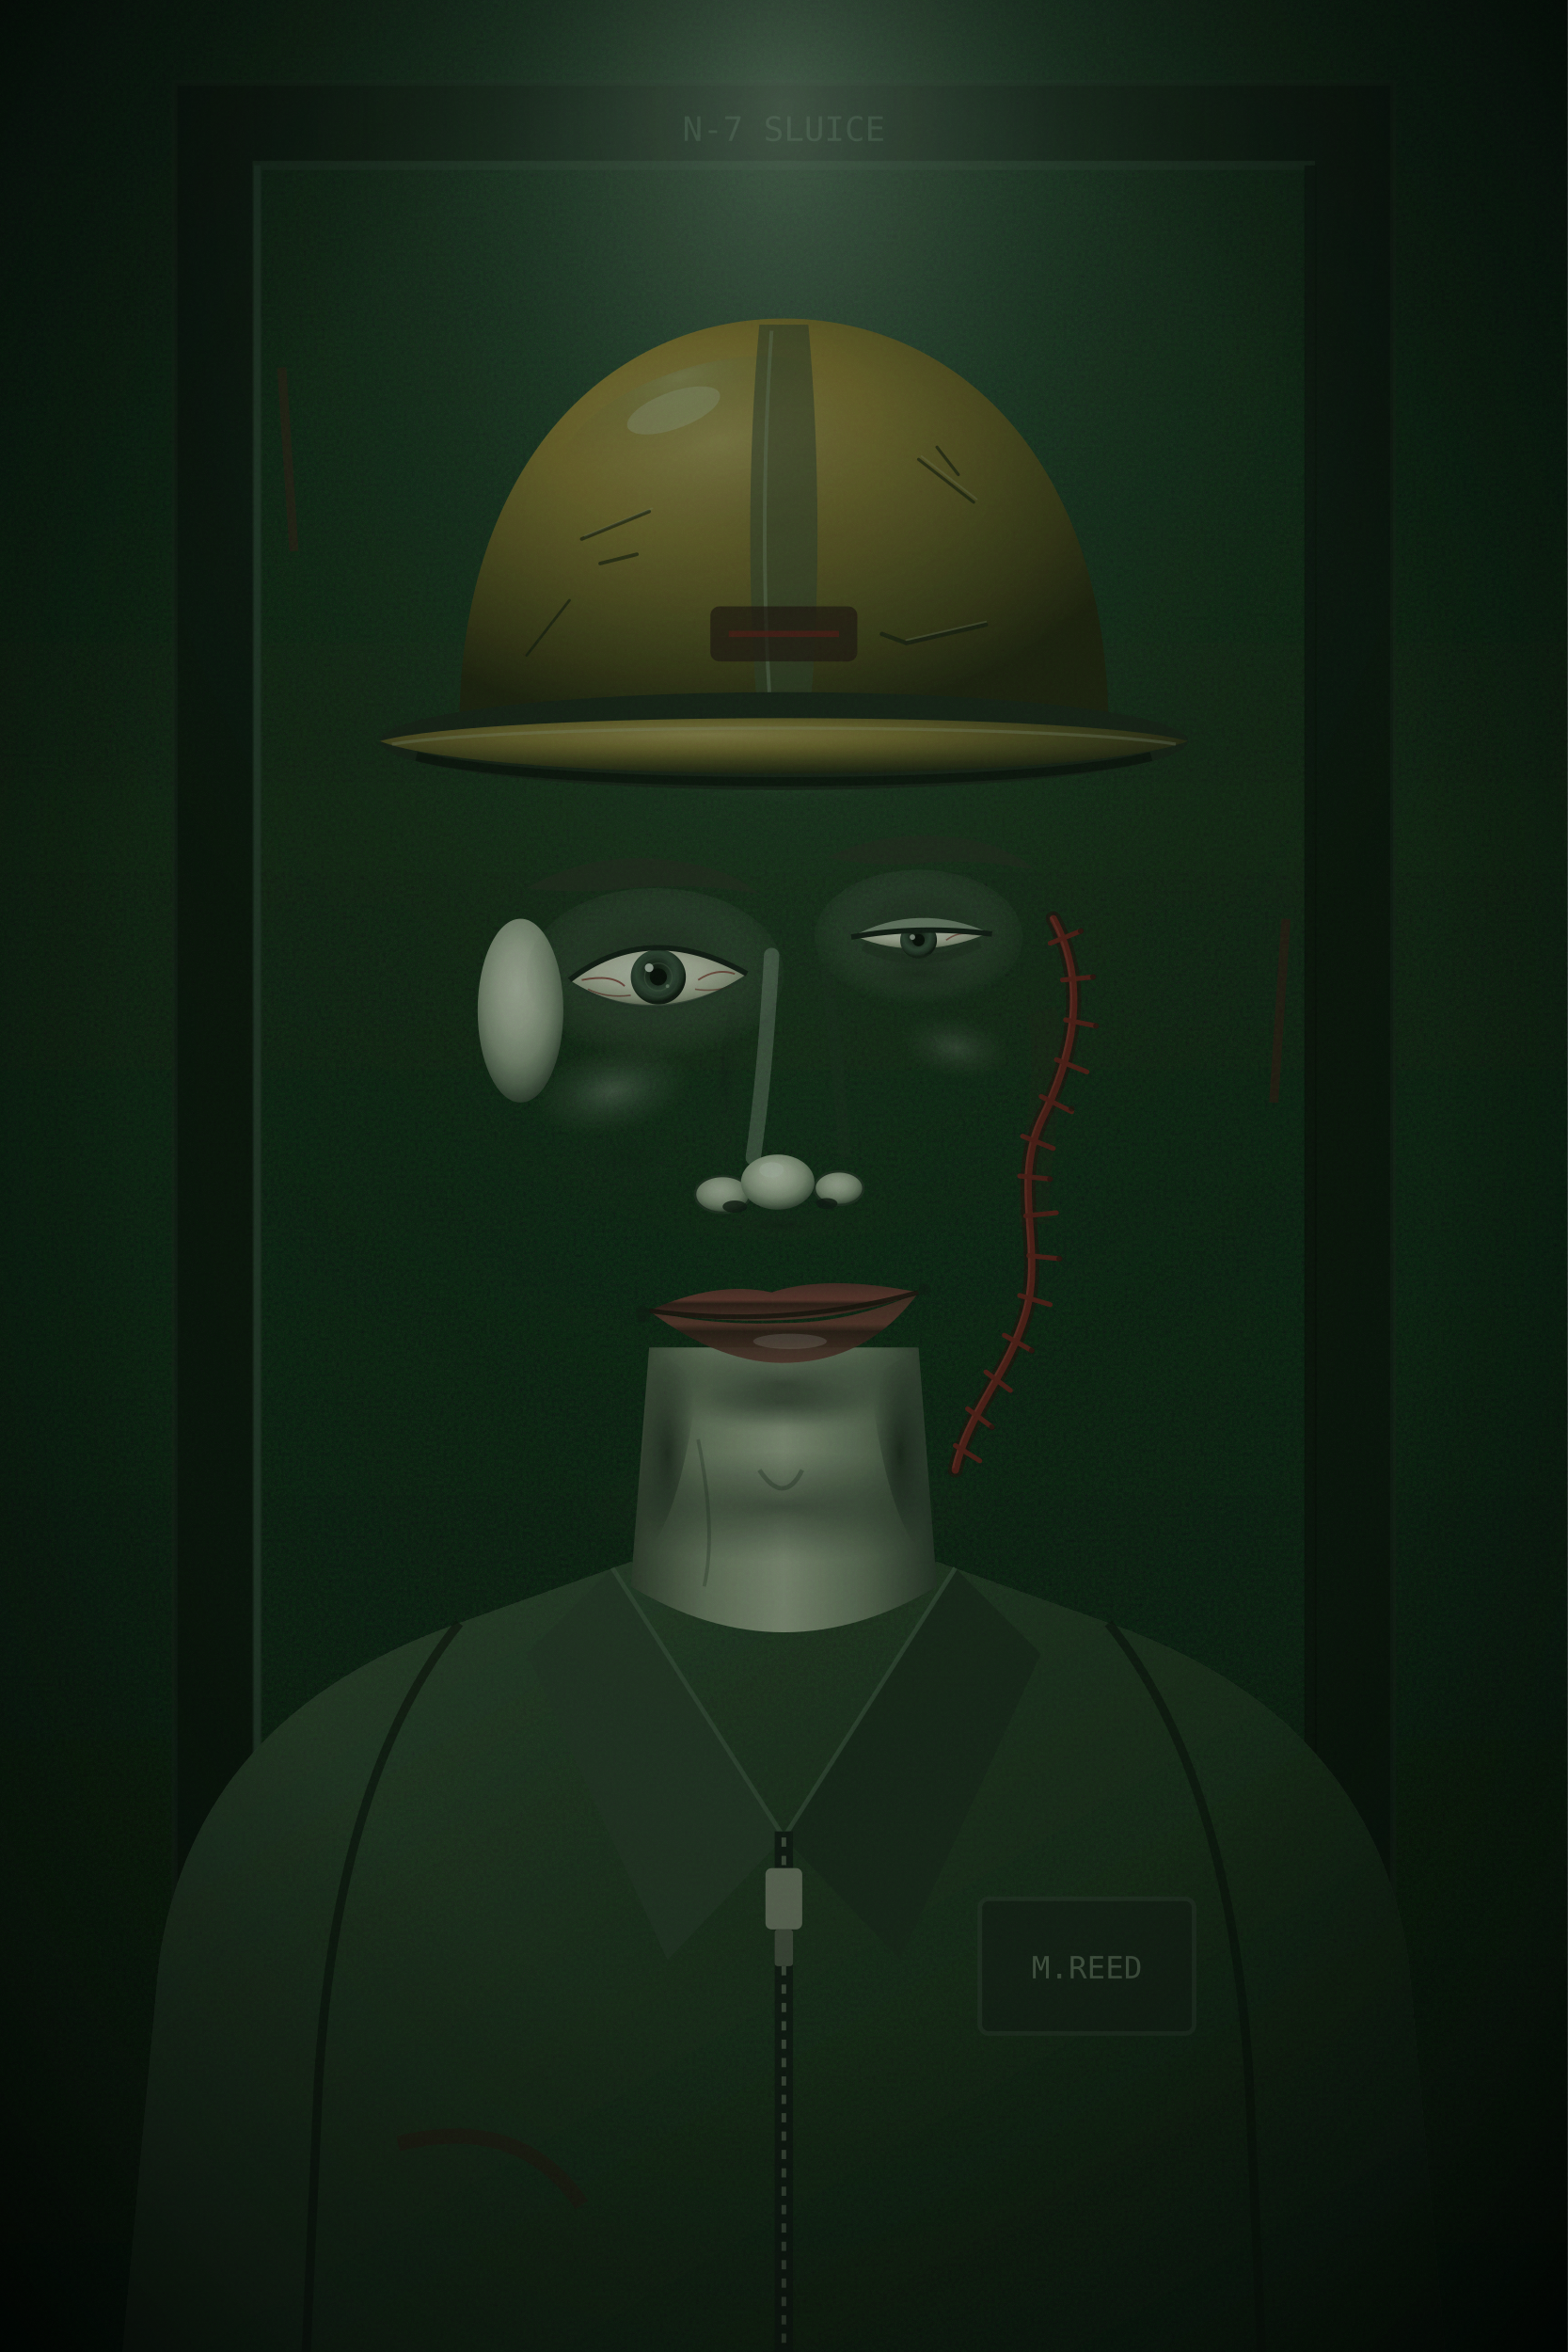
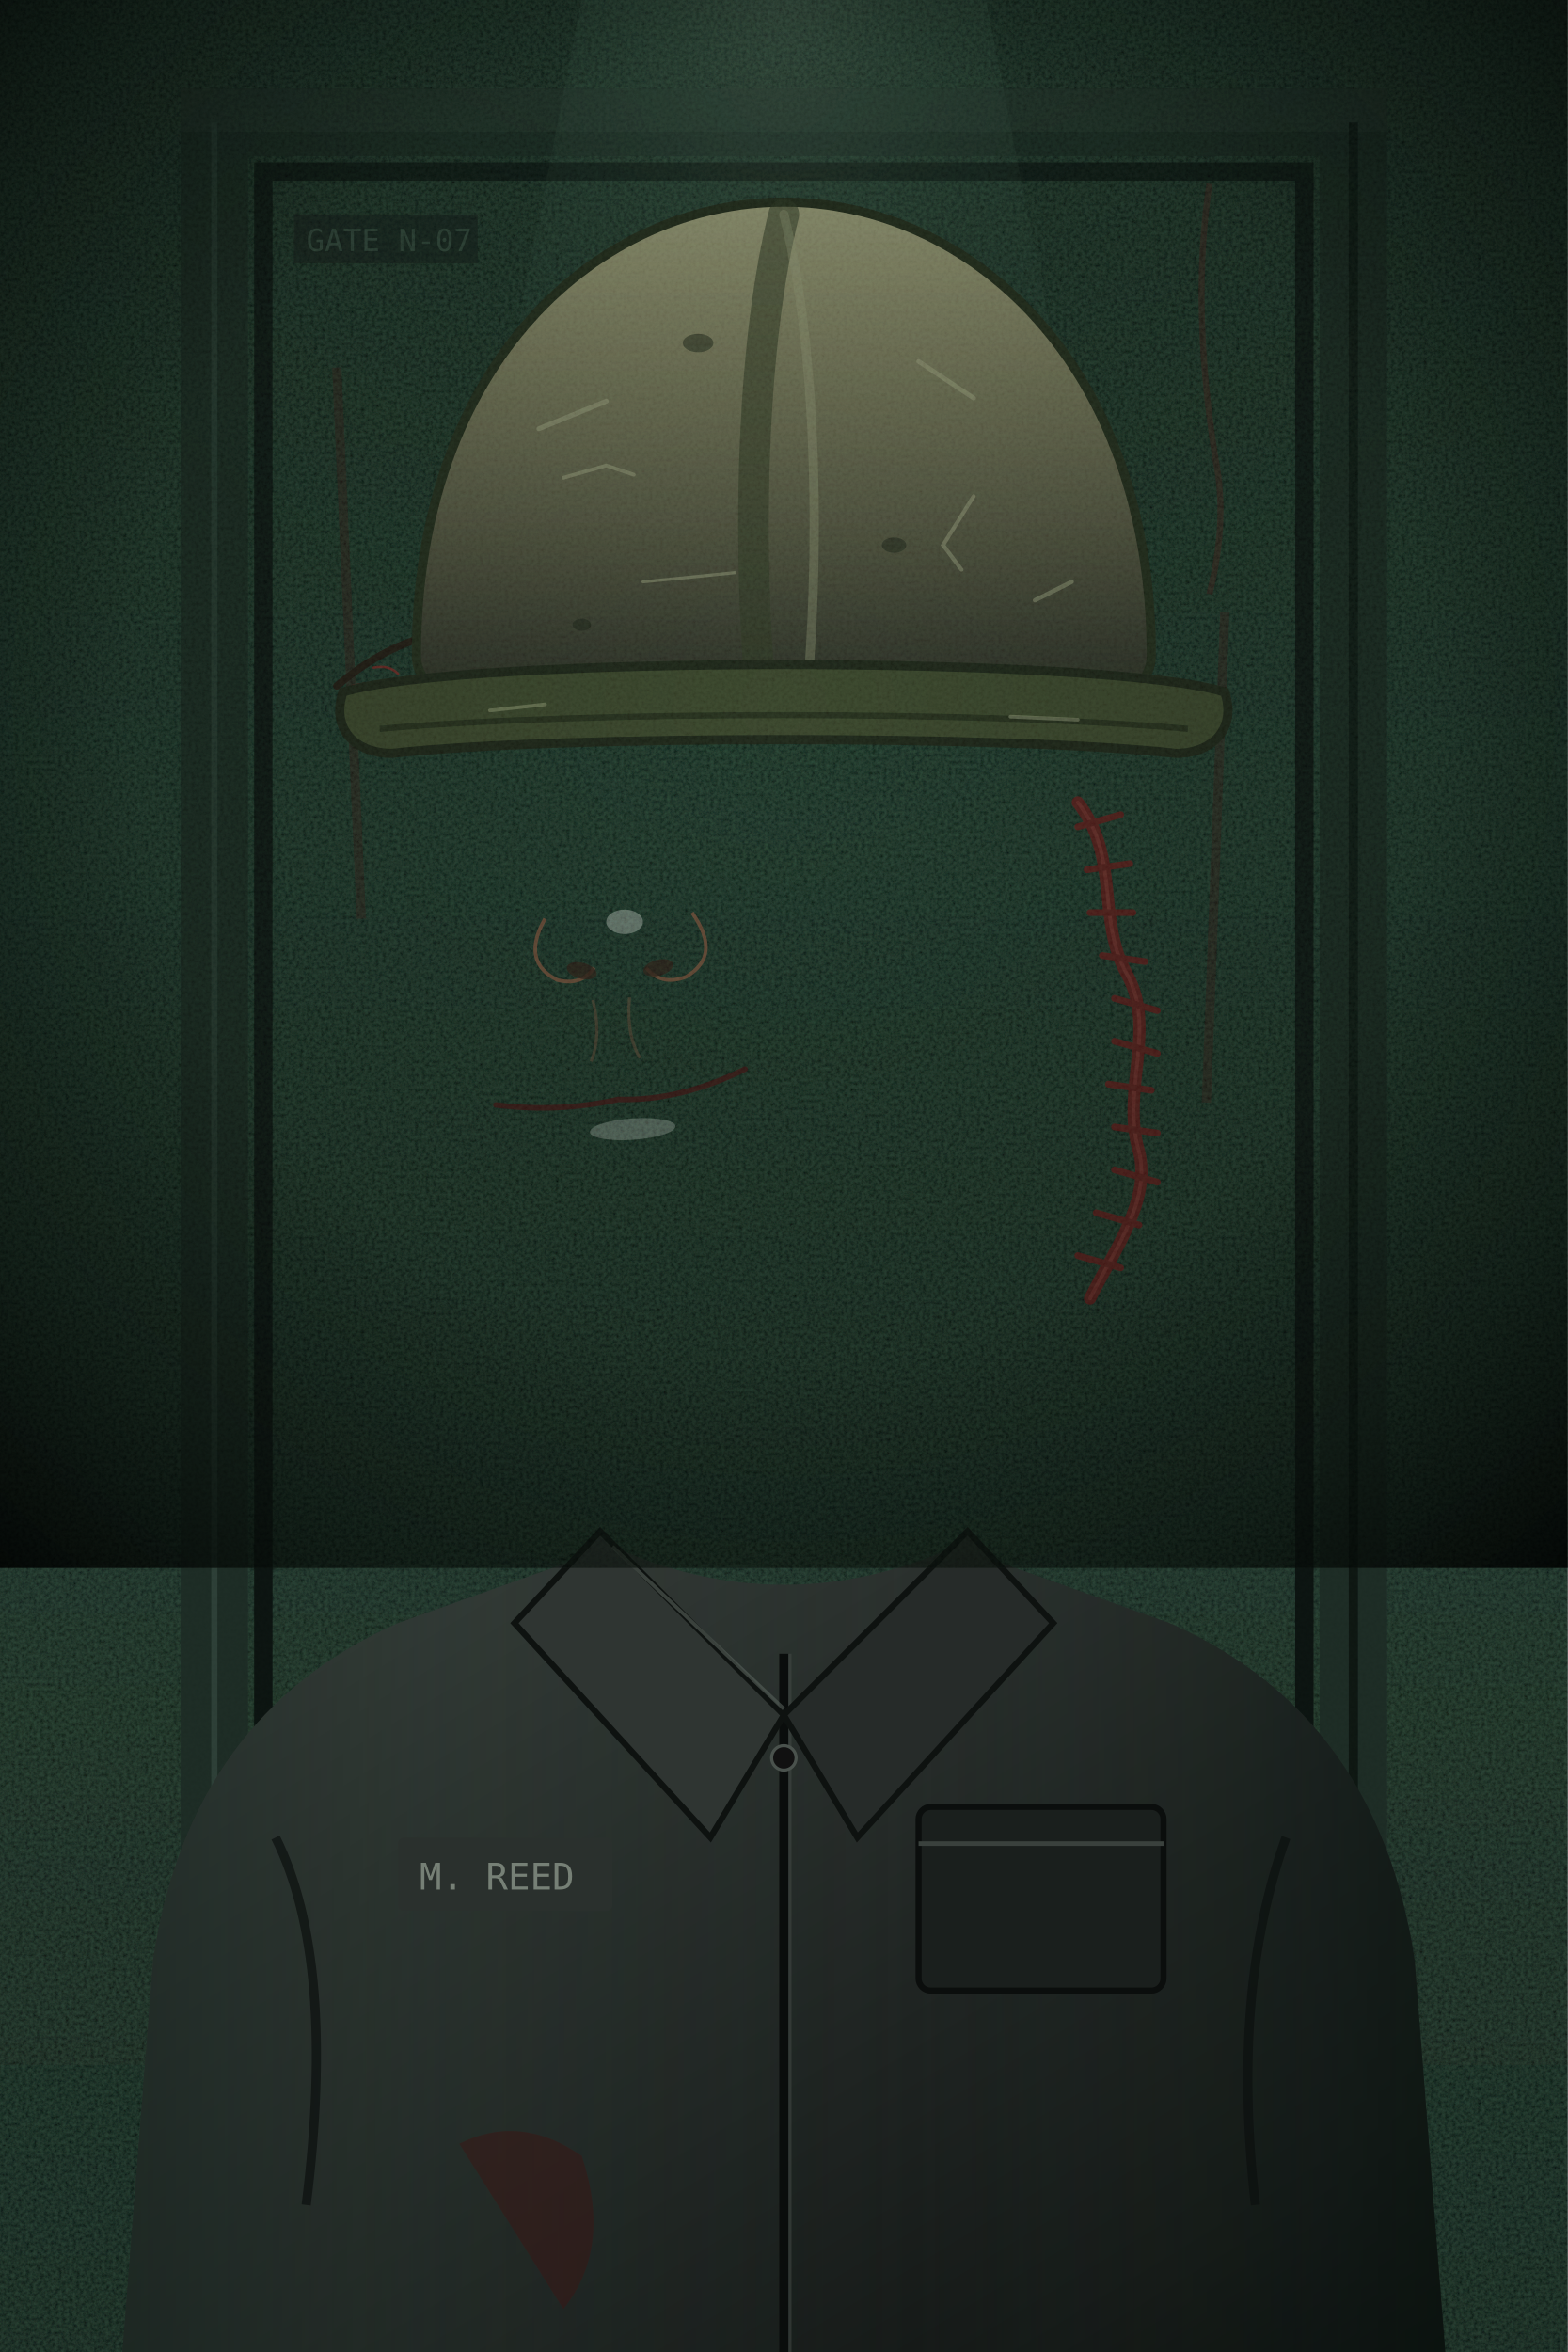
<svg xmlns="http://www.w3.org/2000/svg" viewBox="0 0 512 768" width="512" height="768">
  <defs>
    <linearGradient id="bg" x1="0" y1="0" x2="0" y2="1">
-       <stop offset="0" stop-color="#0c1512" />
-       <stop offset="0.35" stop-color="#132019" />
-       <stop offset="0.7" stop-color="#0e1813" />
-       <stop offset="1" stop-color="#050907" />
-     </linearGradient>
-     <radialGradient id="topLight" cx="0.5" cy="0.05" r="0.6">
-       <stop offset="0" stop-color="#b9d4bf" stop-opacity="0.55" />
-       <stop offset="0.3" stop-color="#6f9a80" stop-opacity="0.28" />
-       <stop offset="0.65" stop-color="#2c4a3a" stop-opacity="0.1" />
-       <stop offset="1" stop-color="#000" stop-opacity="0" />
-     </radialGradient>
-     <radialGradient id="face" cx="0.46" cy="0.38" r="0.62">
-       <stop offset="0" stop-color="#e3e6d6" />
-       <stop offset="0.35" stop-color="#cdd3bf" />
-       <stop offset="0.65" stop-color="#a3ae98" />
-       <stop offset="0.85" stop-color="#6f7d6a" />
-       <stop offset="1" stop-color="#3e4a3e" />
-     </radialGradient>
-     <radialGradient id="forehead" cx="0.5" cy="0.5" r="0.5">
-       <stop offset="0" stop-color="#f4f6ea" stop-opacity="0.75" />
-       <stop offset="0.45" stop-color="#e2e7d6" stop-opacity="0.35" />
-       <stop offset="1" stop-color="#cdd3bf" stop-opacity="0" />
-     </radialGradient>
-     <radialGradient id="socket" cx="0.5" cy="0.45" r="0.55">
-       <stop offset="0" stop-color="#2a3329" stop-opacity="0.85" />
-       <stop offset="0.4" stop-color="#3f4b3e" stop-opacity="0.6" />
-       <stop offset="0.75" stop-color="#6c7866" stop-opacity="0.25" />
-       <stop offset="1" stop-color="#8e9a86" stop-opacity="0" />
+       <stop offset="0" stop-color="#0b1512" />
+       <stop offset="0.35" stop-color="#11211c" />
+       <stop offset="0.7" stop-color="#0a1411" />
+       <stop offset="1" stop-color="#040807" />
+     </linearGradient>
+     <radialGradient id="topLight" cx="0.5" cy="0" r="0.8">
+       <stop offset="0" stop-color="#c8e6d2" stop-opacity="0.55" />
+       <stop offset="0.25" stop-color="#7fae95" stop-opacity="0.3" />
+       <stop offset="0.6" stop-color="#2f5446" stop-opacity="0.1" />
+       <stop offset="1" stop-color="#0b1512" stop-opacity="0" />
+     </radialGradient>
+     <radialGradient id="face" cx="0.48" cy="0.38" r="0.62">
+       <stop offset="0" stop-color="#e4e6d8" />
+       <stop offset="0.3" stop-color="#cfd3c2" />
+       <stop offset="0.6" stop-color="#a9b19f" />
+       <stop offset="0.85" stop-color="#7c8878" />
+       <stop offset="1" stop-color="#4d5a4d" />
+     </radialGradient>
+     <radialGradient id="forehead" cx="0.5" cy="0.3" r="0.6">
+       <stop offset="0" stop-color="#f1f2e6" stop-opacity="0.75" />
+       <stop offset="0.45" stop-color="#d6dacb" stop-opacity="0.35" />
+       <stop offset="1" stop-color="#b8c0ae" stop-opacity="0" />
+     </radialGradient>
+     <radialGradient id="socket" cx="0.5" cy="0.5" r="0.55">
+       <stop offset="0" stop-color="#3b4038" stop-opacity="0.85" />
+       <stop offset="0.4" stop-color="#5a5f52" stop-opacity="0.6" />
+       <stop offset="0.75" stop-color="#6e6a5e" stop-opacity="0.3" />
+       <stop offset="1" stop-color="#8a9180" stop-opacity="0" />
    </radialGradient>
    <radialGradient id="cheek" cx="0.5" cy="0.5" r="0.5">
-       <stop offset="0" stop-color="#eef1e2" stop-opacity="0.6" />
-       <stop offset="0.5" stop-color="#d6dccb" stop-opacity="0.25" />
-       <stop offset="1" stop-color="#c3cab4" stop-opacity="0" />
-     </radialGradient>
-     <radialGradient id="shade" cx="0.5" cy="0.5" r="0.5">
-       <stop offset="0" stop-color="#101712" stop-opacity="0.75" />
-       <stop offset="0.5" stop-color="#1c261f" stop-opacity="0.4" />
-       <stop offset="1" stop-color="#2a352c" stop-opacity="0" />
-     </radialGradient>
-     <radialGradient id="eyeW" cx="0.45" cy="0.4" r="0.6">
-       <stop offset="0" stop-color="#f3f2e6" />
-       <stop offset="0.5" stop-color="#dcdcc9" />
-       <stop offset="0.8" stop-color="#b4b7a1" />
-       <stop offset="1" stop-color="#7c826e" />
-     </radialGradient>
-     <radialGradient id="iris" cx="0.45" cy="0.4" r="0.55">
-       <stop offset="0" stop-color="#0a0d0b" />
-       <stop offset="0.3" stop-color="#1f2a22" />
-       <stop offset="0.65" stop-color="#3d5244" />
-       <stop offset="0.9" stop-color="#26332a" />
-       <stop offset="1" stop-color="#101612" />
-     </radialGradient>
-     <linearGradient id="neck" x1="0" y1="0" x2="1" y2="0">
-       <stop offset="0" stop-color="#3c4739" />
-       <stop offset="0.25" stop-color="#8b977f" />
-       <stop offset="0.5" stop-color="#b3bca4" />
-       <stop offset="0.75" stop-color="#7d8a73" />
-       <stop offset="1" stop-color="#2f3a30" />
+       <stop offset="0" stop-color="#9c8c84" stop-opacity="0.35" />
+       <stop offset="0.5" stop-color="#8f8a7e" stop-opacity="0.18" />
+       <stop offset="1" stop-color="#8a9180" stop-opacity="0" />
+     </radialGradient>
+     <linearGradient id="shade" x1="0" y1="0" x2="1" y2="0">
+       <stop offset="0" stop-color="#1a2620" stop-opacity="0.7" />
+       <stop offset="0.25" stop-color="#2b3a32" stop-opacity="0.3" />
+       <stop offset="0.6" stop-color="#2b3a32" stop-opacity="0" />
+       <stop offset="0.85" stop-color="#15201b" stop-opacity="0.35" />
+       <stop offset="1" stop-color="#0c1511" stop-opacity="0.75" />
+     </linearGradient>
+     <radialGradient id="eyeW" cx="0.45" cy="0.4" r="0.65">
+       <stop offset="0" stop-color="#eef0e4" />
+       <stop offset="0.5" stop-color="#d3d6c6" />
+       <stop offset="0.8" stop-color="#a8ad9a" />
+       <stop offset="1" stop-color="#6f7466" />
+     </radialGradient>
+     <radialGradient id="iris" cx="0.5" cy="0.5" r="0.5">
+       <stop offset="0" stop-color="#0a0c0a" />
+       <stop offset="0.3" stop-color="#1c241f" />
+       <stop offset="0.65" stop-color="#4a5c50" />
+       <stop offset="0.9" stop-color="#2d3830" />
+       <stop offset="1" stop-color="#141a16" />
+     </radialGradient>
+     <linearGradient id="neck" x1="0" y1="0" x2="0" y2="1">
+       <stop offset="0" stop-color="#5c6758" />
+       <stop offset="0.3" stop-color="#8e9886" />
+       <stop offset="0.7" stop-color="#a4ad9a" />
+       <stop offset="1" stop-color="#6b7666" />
    </linearGradient>
    <linearGradient id="suit" x1="0" y1="0" x2="1" y2="1">
-       <stop offset="0" stop-color="#3b4d3c" />
-       <stop offset="0.3" stop-color="#2a3a2c" />
-       <stop offset="0.6" stop-color="#1c281e" />
-       <stop offset="0.85" stop-color="#121a14" />
-       <stop offset="1" stop-color="#0a0f0b" />
-     </linearGradient>
-     <radialGradient id="helmet" cx="0.4" cy="0.3" r="0.7">
-       <stop offset="0" stop-color="#d9c070" />
-       <stop offset="0.35" stop-color="#a88f3e" />
-       <stop offset="0.7" stop-color="#5e5424" />
-       <stop offset="1" stop-color="#262410" />
-     </radialGradient>
+       <stop offset="0" stop-color="#3a403d" />
+       <stop offset="0.3" stop-color="#2b312e" />
+       <stop offset="0.6" stop-color="#1e2321" />
+       <stop offset="0.85" stop-color="#141816" />
+       <stop offset="1" stop-color="#0b0e0d" />
+     </linearGradient>
+     <linearGradient id="helmet" x1="0" y1="0" x2="0" y2="1">
+       <stop offset="0" stop-color="#c9c19a" />
+       <stop offset="0.3" stop-color="#9c9474" />
+       <stop offset="0.65" stop-color="#6b6550" />
+       <stop offset="1" stop-color="#34322a" />
+     </linearGradient>
    <linearGradient id="lip" x1="0" y1="0" x2="0" y2="1">
-       <stop offset="0" stop-color="#5a2f2e" />
-       <stop offset="0.45" stop-color="#7a3e3a" />
-       <stop offset="0.55" stop-color="#3a1c1c" />
-       <stop offset="1" stop-color="#6b3a36" />
+       <stop offset="0" stop-color="#6e4a48" />
+       <stop offset="0.5" stop-color="#5a3432" />
+       <stop offset="1" stop-color="#3a2322" />
    </linearGradient>
    <radialGradient id="vig" cx="0.5" cy="0.45" r="0.75">
      <stop offset="0" stop-color="#000" stop-opacity="0" />
      <stop offset="0.55" stop-color="#000" stop-opacity="0.15" />
-       <stop offset="0.8" stop-color="#030605" stop-opacity="0.55" />
+       <stop offset="0.8" stop-color="#020604" stop-opacity="0.55" />
      <stop offset="1" stop-color="#000" stop-opacity="0.9" />
    </radialGradient>
    <filter id="grain" x="0" y="0" width="100%" height="100%">
      <feTurbulence type="fractalNoise" baseFrequency="0.85" numOctaves="3" seed="7" result="noise" />
-       <feColorMatrix in="noise" type="matrix" values="0 0 0 0 0.5  0 0 0 0 0.55  0 0 0 0 0.5  0 0 0 0.35 0" result="mono" />
-       <feComposite in="mono" in2="SourceGraphic" operator="in" result="g" />
+       <feColorMatrix in="noise" type="matrix" values="0 0 0 0 0.6  0 0 0 0 0.75  0 0 0 0 0.65  0 0 0 0.28 0" result="tint" />
+       <feComposite in="tint" in2="SourceGraphic" operator="in" result="g" />
      <feBlend in="SourceGraphic" in2="g" mode="overlay" />
    </filter>
  </defs>
-   <rect x="0" y="0" width="512" height="768" fill="url(#bg)" />
-   <rect x="0" y="0" width="512" height="768" fill="url(#bg)" filter="url(#grain)" opacity="0.6" />
-   <g id="doorframe">
-     <rect x="70" y="40" width="372" height="728" fill="none" stroke="#0a110d" stroke-width="26" />
-     <rect x="84" y="54" width="344" height="714" fill="none" stroke="#24342a" stroke-width="3" opacity="0.8" />
-     <rect x="57" y="27" width="398" height="741" fill="none" stroke="#1a261f" stroke-width="2" opacity="0.6" />
-     <path d="M84 54 L84 768" stroke="#3b5446" stroke-width="2" opacity="0.5" />
-     <path d="M428 54 L428 768" stroke="#050806" stroke-width="4" opacity="0.8" />
-     <path d="M92 120 L96 180 M420 300 L416 360" stroke="#4a1a18" stroke-width="3" opacity="0.55" />
-     <text x="256" y="46" font-family="monospace" font-size="11" fill="#5b7765" text-anchor="middle" opacity="0.6">N-7 SLUICE</text>
-   </g>
-   <rect x="0" y="0" width="512" height="768" fill="url(#topLight)" />
-   <g id="torso">
-     <path d="M40 768 L52 640 Q64 560 150 530 L206 510 Q256 530 306 510 L362 530 Q448 560 460 640 L472 768 Z" fill="url(#suit)" />
-     <path d="M40 768 L52 640 Q64 560 150 530 L206 510 Q256 530 306 510 L362 530 Q448 560 460 640 L472 768 Z" fill="url(#suit)" filter="url(#grain)" opacity="0.5" />
-     <path d="M150 530 Q110 580 104 680 L100 768" stroke="#0a100c" stroke-width="3" fill="none" opacity="0.7" />
-     <path d="M362 530 Q402 580 408 680 L412 768" stroke="#0a100c" stroke-width="3" fill="none" opacity="0.7" />
-     <path d="M200 512 L256 600 L218 640 L172 540 Z" fill="#2e3f30" />
-     <path d="M312 512 L256 600 L294 640 L340 540 Z" fill="#1f2c21" />
-     <path d="M200 512 L256 600 M312 512 L256 600" stroke="#4b634f" stroke-width="1.5" opacity="0.7" />
-     <rect x="253" y="598" width="6" height="170" fill="#141b16" />
-     <path d="M256 600 L256 768" stroke="#6f7a6a" stroke-width="1.5" stroke-dasharray="3 3" opacity="0.8" />
-     <rect x="250" y="610" width="12" height="20" rx="2" fill="#8a8f7e" />
-     <rect x="253" y="630" width="6" height="12" rx="1" fill="#5a5f52" />
-     <rect x="320" y="620" width="70" height="44" rx="3" fill="#1a241c" stroke="#2d3d30" stroke-width="1.5" />
-     <text x="355" y="646" font-family="monospace" font-size="10" fill="#8a9b86" text-anchor="middle" opacity="0.7">M.REED</text>
-     <path d="M130 700 Q170 690 190 720" stroke="#3a1614" stroke-width="5" fill="none" opacity="0.5" />
-   </g>
-   <g id="neck">
-     <path d="M212 440 L206 518 Q256 548 306 518 L300 440 Z" fill="url(#neck)" />
-     <path d="M212 440 L208 510 Q222 500 228 450 Z" fill="url(#shade)" opacity="0.9" />
-     <path d="M300 440 L304 510 Q290 500 284 450 Z" fill="url(#shade)" />
-     <ellipse cx="256" cy="452" rx="46" ry="16" fill="url(#shade)" opacity="0.8" />
-     <path d="M248 480 Q256 492 262 480" stroke="#5e6a58" stroke-width="1.5" fill="none" opacity="0.6" />
-     <path d="M228 470 Q234 500 230 518" stroke="#4a5647" stroke-width="1.2" fill="none" opacity="0.5" />
-   </g>
-   <g id="ears">
-     <ellipse cx="170" cy="330" rx="14" ry="30" fill="url(#face)" />
-   </g>
-   <ellipse cx="256" cy="228" rx="78" ry="34" fill="url(#forehead)" opacity="0.55" />
-   <path d="M200 250 Q256 236 312 248" fill="none" stroke="#1c2a24" stroke-width="1.2" opacity="0.35" />
-   <path d="M210 262 Q258 252 305 261" fill="none" stroke="#1c2a24" stroke-width="0.9" opacity="0.25" />
-   <ellipse cx="214" cy="318" rx="42" ry="28" fill="url(#socket)" opacity="0.9" />
-   <ellipse cx="300" cy="306" rx="34" ry="22" fill="url(#socket)" opacity="0.85" />
-   <path d="M172 290 Q196 276 226 282 Q240 285 248 292 Q228 288 206 290 Q188 292 172 290 Z" fill="#2a2f26" opacity="0.85" />
-   <path d="M270 280 Q290 270 316 274 Q330 277 338 284 Q318 280 300 282 Q284 283 270 280 Z" fill="#2a2f26" opacity="0.8" />
+   <rect width="512" height="768" fill="url(#bg)" />
+   <rect width="512" height="768" fill="url(#bg)" filter="url(#grain)" opacity="0.6" />
+   <g opacity="0.9">
+     <rect x="70" y="40" width="372" height="728" fill="none" stroke="#1d2b25" stroke-width="22" />
+     <rect x="86" y="56" width="340" height="712" fill="none" stroke="#0a110e" stroke-width="6" />
+     <rect x="59" y="29" width="394" height="14" fill="#26362f" />
+     <path d="M70 40 L70 768" stroke="#3a4e44" stroke-width="2" opacity="0.6" />
+     <path d="M442 40 L442 768" stroke="#0c1410" stroke-width="3" />
+     <path d="M110 120 L118 300 M400 200 L394 360" stroke="#4a1c1a" stroke-width="3" opacity="0.45" />
+     <path d="M395 60 q-6 40 2 90 q4 20 -2 44" stroke="#5a1e1c" stroke-width="2" fill="none" opacity="0.5" />
+     <rect x="96" y="70" width="60" height="16" fill="#1a2420" />
+     <text x="100" y="82" font-family="monospace" font-size="10" fill="#4f6a5c" opacity="0.7">GATE N-07</text>
+   </g>
+   <ellipse cx="256" cy="40" rx="260" ry="360" fill="url(#topLight)" />
+   <path d="M190 0 L322 0 L420 500 L92 500 Z" fill="url(#topLight)" opacity="0.35" />
  <g>
-     <path d="M186 320 Q212 300 244 318 Q214 338 186 320 Z" fill="url(#eyeW)" />
-     <path d="M190 320 Q200 318 204 322" fill="none" stroke="#7a1e1e" stroke-width="0.6" opacity="0.7" />
-     <path d="M192 323 Q198 326 206 325" fill="none" stroke="#6b1a1a" stroke-width="0.5" opacity="0.6" />
-     <path d="M240 318 Q234 316 228 320" fill="none" stroke="#7a1e1e" stroke-width="0.6" opacity="0.65" />
-     <path d="M239 322 Q233 324 227 323" fill="none" stroke="#6b1a1a" stroke-width="0.5" opacity="0.55" />
-     <circle cx="215" cy="319" r="9" fill="url(#iris)" />
-     <circle cx="215" cy="319" r="6.5" fill="none" stroke="#3a4a3c" stroke-width="0.6" opacity="0.6" />
-     <circle cx="215" cy="319" r="4.5" fill="none" stroke="#5a6e58" stroke-width="0.4" opacity="0.5" />
-     <circle cx="215" cy="319" r="2.8" fill="#050706" />
-     <circle cx="212" cy="316" r="1.4" fill="#e8f0e6" opacity="0.85" />
-     <circle cx="218" cy="322" r="0.6" fill="#c8d6c4" opacity="0.5" />
-     <path d="M186 320 Q212 300 244 318" fill="none" stroke="#141a16" stroke-width="1.8" />
-     <path d="M188 322 Q214 336 242 320" fill="none" stroke="#2c3a32" stroke-width="0.9" opacity="0.7" />
-   </g>
-   <g>
-     <path d="M280 306 Q300 298 322 305 Q300 314 280 306 Z" fill="url(#eyeW)" />
-     <path d="M318 305 Q313 304 309 307" fill="none" stroke="#7a1e1e" stroke-width="0.5" opacity="0.6" />
-     <circle cx="300" cy="307" r="6" fill="url(#iris)" />
-     <circle cx="300" cy="307" r="2" fill="#050706" />
-     <circle cx="298" cy="306" r="0.9" fill="#e8f0e6" opacity="0.7" />
-     <path d="M278 306 Q300 294 324 305 Q300 303 278 306 Z" fill="#8a9a88" />
-     <path d="M278 306 Q300 302 324 305" fill="none" stroke="#141a16" stroke-width="1.8" />
-     <path d="M282 309 Q300 318 320 308" fill="none" stroke="#1e2822" stroke-width="3" opacity="0.45" />
-     <ellipse cx="300" cy="318" rx="20" ry="6" fill="url(#shade)" opacity="0.6" />
-   </g>
-   <path d="M252 312 Q250 350 246 378" fill="none" stroke="#dfe8da" stroke-width="5" opacity="0.28" stroke-linecap="round" />
-   <path d="M240 318 Q234 352 230 382 Q238 386 244 382" fill="url(#shade)" opacity="0.55" />
-   <path d="M270 316 Q274 350 276 378" fill="none" stroke="#243029" stroke-width="4" opacity="0.3" />
-   <ellipse cx="236" cy="390" rx="9" ry="6" fill="url(#face)" stroke="#2a342d" stroke-width="0.8" opacity="0.9" />
-   <ellipse cx="274" cy="388" rx="8" ry="5.5" fill="url(#face)" stroke="#2a342d" stroke-width="0.8" opacity="0.9" />
-   <ellipse cx="254" cy="386" rx="12" ry="9" fill="url(#face)" />
-   <ellipse cx="252" cy="382" rx="4" ry="2.5" fill="#e6eee2" opacity="0.5" />
-   <ellipse cx="240" cy="394" rx="4" ry="2" fill="#0e1411" opacity="0.8" />
-   <ellipse cx="270" cy="393" rx="3.5" ry="1.8" fill="#0e1411" opacity="0.8" />
-   <ellipse cx="255" cy="400" rx="22" ry="5" fill="url(#shade)" opacity="0.6" />
-   <ellipse cx="200" cy="356" rx="26" ry="14" fill="url(#cheek)" opacity="0.5" transform="rotate(-12 200 356)" />
-   <ellipse cx="312" cy="342" rx="18" ry="10" fill="url(#cheek)" opacity="0.35" transform="rotate(10 312 342)" />
-   <ellipse cx="206" cy="378" rx="24" ry="12" fill="url(#shade)" opacity="0.35" />
-   <path d="M212 428 Q234 418 252 422 Q270 416 300 422 Q280 430 256 431 Q232 432 212 428 Z" fill="url(#lip)" />
-   <path d="M212 428 Q236 446 258 445 Q284 444 300 422 Q278 432 256 432 Q232 433 212 428 Z" fill="url(#lip)" opacity="0.9" />
-   <path d="M212 428 Q256 434 300 422" fill="none" stroke="#1a0c0c" stroke-width="1.6" opacity="0.85" />
-   <ellipse cx="258" cy="438" rx="12" ry="2.5" fill="#d8c8c4" opacity="0.25" />
-   <circle cx="210" cy="429" r="2.5" fill="#101612" opacity="0.6" />
-   <circle cx="302" cy="421" r="2" fill="#101612" opacity="0.5" />
-   <ellipse cx="256" cy="458" rx="30" ry="8" fill="url(#shade)" opacity="0.55" />
-   <ellipse cx="256" cy="492" rx="70" ry="18" fill="url(#shade)" opacity="0.7" />
-   <g id="helmet">
-     <path d="M150 238 C150 150 200 104 256 104 C312 104 362 150 362 238 Z" fill="url(#helmet)" />
-     <path d="M150 238 C150 150 200 104 256 104 C312 104 362 150 362 238 Z" fill="url(#shade)" opacity="0.35" />
-     <path d="M248 106 C244 150 244 200 248 238 L264 238 C268 200 268 150 264 106 Z" fill="#3c4a3a" opacity="0.55" />
-     <path d="M252 108 C249 150 249 200 252 236" stroke="#9fb39a" stroke-width="1.2" fill="none" opacity="0.35" />
-     <ellipse cx="256" cy="242" rx="132" ry="16" fill="#1c241d" />
-     <path d="M124 242 C160 232 352 232 388 242 C352 256 160 256 124 242 Z" fill="url(#helmet)" opacity="0.8" />
-     <path d="M128 243 C170 236 342 236 384 243" stroke="#b9c7ae" stroke-width="1" fill="none" opacity="0.3" />
-     <path d="M136 247 C180 258 332 258 376 247" stroke="#070a08" stroke-width="3" fill="none" opacity="0.7" />
-     <ellipse cx="228" cy="140" rx="46" ry="20" fill="url(#topLight)" opacity="0.55" transform="rotate(-18 228 140)" />
-     <ellipse cx="220" cy="134" rx="16" ry="6" fill="#e3ecd6" opacity="0.28" transform="rotate(-20 220 134)" />
-     <g stroke="#10160f" stroke-linecap="round" fill="none" opacity="0.6">
-       <path d="M190 176 l22 -9 M196 184 l12 -3" stroke-width="1.2" />
-       <path d="M300 150 l18 14 M306 146 l7 9" stroke-width="1" />
-       <path d="M322 204 l-26 6 l-8 -3" stroke-width="1.4" />
-       <path d="M172 214 l14 -18" stroke-width="0.9" />
-     </g>
-     <g stroke="#c9d3bb" stroke-linecap="round" fill="none" opacity="0.22">
-       <path d="M191 175 l22 -9" stroke-width="0.6" />
-       <path d="M301 149 l18 14" stroke-width="0.6" />
-       <path d="M322 203 l-26 6" stroke-width="0.6" />
-     </g>
-     <rect x="232" y="198" width="48" height="18" rx="3" fill="#2a1414" opacity="0.7" />
-     <path d="M238 207 h36" stroke="#6e1e1e" stroke-width="2" opacity="0.8" />
-   </g>
-   <g id="suture">
-     <path d="M344 300 C356 322 350 346 340 366 C330 388 342 410 334 432 C328 450 316 462 312 480" stroke="#2a0c0c" stroke-width="5" fill="none" stroke-linecap="round" opacity="0.6" />
-     <path d="M344 300 C356 322 350 346 340 366 C330 388 342 410 334 432 C328 450 316 462 312 480" stroke="#6e1e1e" stroke-width="2.4" fill="none" stroke-linecap="round" />
-     <path d="M344 300 C356 322 350 346 340 366 C330 388 342 410 334 432 C328 450 316 462 312 480" stroke="#b04a44" stroke-width="0.7" fill="none" opacity="0.4" transform="translate(-0.8 -0.6)" />
-     <g stroke="#6e1e1e" stroke-width="1.6" stroke-linecap="round">
-       <path d="M343 308 l10 -4" />
-       <path d="M347 320 l10 -1" />
-       <path d="M348 333 l10 2" />
-       <path d="M345 346 l10 4" />
-       <path d="M340 358 l10 5" />
-       <path d="M334 371 l10 4" />
-       <path d="M333 384 l10 1" />
-       <path d="M335 397 l10 -1" />
-       <path d="M336 410 l10 1" />
-       <path d="M333 423 l10 3" />
-       <path d="M328 436 l9 5" />
-       <path d="M322 448 l8 6" />
-       <path d="M316 460 l8 6" />
-       <path d="M312 472 l8 5" />
-     </g>
-     <g fill="#2a0c0c" opacity="0.7">
-       <circle cx="353" cy="304" r="1" />
-       <circle cx="357" cy="319" r="1" />
-       <circle cx="358" cy="335" r="1" />
-       <circle cx="350" cy="362" r="1" />
-       <circle cx="343" cy="385" r="1" />
-       <circle cx="346" cy="411" r="1" />
-       <circle cx="337" cy="441" r="1" />
-       <circle cx="324" cy="466" r="1" />
-     </g>
-     <path d="M340 330 C346 350 336 380 338 400" stroke="#4a1616" stroke-width="10" fill="none" opacity="0.12" />
-   </g>
-   <rect x="0" y="0" width="512" height="768" fill="#1f3a2a" opacity="0.18" style="mix-blend-mode:multiply" />
-   <rect x="0" y="0" width="512" height="768" fill="#5f8a6a" opacity="0.06" style="mix-blend-mode:screen" />
-   <rect x="0" y="0" width="512" height="768" filter="url(#grain)" opacity="0.22" />
-   <rect x="0" y="0" width="512" height="768" fill="url(#vig)" />
+     <path d="M40 768 L50 640 Q62 560 130 530 L200 505 Q256 530 312 505 L382 530 Q450 560 462 640 L472 768 Z" fill="url(#suit)" />
+     <path d="M40 768 L50 640 Q62 560 130 530 L200 505 Q256 530 312 505 L382 530 Q450 560 462 640 L472 768 Z" fill="url(#shade)" opacity="0.8" />
+     <path d="M256 540 L256 768" stroke="#0a0d0c" stroke-width="3" />
+     <path d="M258 540 L258 768" stroke="#454c48" stroke-width="1" opacity="0.5" />
+     <rect x="300" y="590" width="80" height="60" rx="4" fill="#1a1f1d" stroke="#0b0e0d" stroke-width="2" />
+     <path d="M300 602 L380 602" stroke="#3a413d" stroke-width="1.5" />
+     <rect x="130" y="600" width="70" height="24" rx="2" fill="#2a302d" />
+     <text x="137" y="617" font-family="monospace" font-size="12" fill="#8a9488" opacity="0.8">M. REED</text>
+     <path d="M150 700 q20 -10 40 4 q10 30 -6 50" fill="#3a1614" opacity="0.5" />
+     <path d="M90 600 Q110 640 100 720" stroke="#0c0f0e" stroke-width="3" fill="none" opacity="0.7" />
+     <path d="M420 600 Q402 650 410 720" stroke="#0c0f0e" stroke-width="3" fill="none" opacity="0.7" />
+     <path d="M196 500 L256 560 L232 600 L168 530 Z" fill="#2f3532" stroke="#0e1210" stroke-width="2" />
+     <path d="M316 500 L256 560 L280 600 L344 530 Z" fill="#262b29" stroke="#0e1210" stroke-width="2" />
+     <path d="M200 505 L256 558" stroke="#56605a" stroke-width="1.2" opacity="0.6" />
+     <circle cx="256" cy="574" r="4" fill="#111" stroke="#4a524d" stroke-width="1" />
+   </g>
+ 
+   ```svg
+ 
+ 
+ 
+ <ellipse cx="200" cy="140" rx="70" ry="28" fill="url(#highlightGrad)" opacity="0.55" />
+   <ellipse cx="190" cy="132" rx="30" ry="10" fill="#fff" opacity="0.18" />
+   <ellipse cx="150" cy="222" rx="44" ry="30" fill="url(#eyeSocketGrad)" opacity="0.75" />
+   <ellipse cx="252" cy="210" rx="36" ry="24" fill="url(#eyeSocketGrad)" opacity="0.75" />
+   <g id="leftEye">
+     <path d="M112,224 Q150,194 190,222 Q150,248 112,224 Z" fill="url(#eyeWhiteGrad)" />
+     <g stroke="#b3262a" stroke-width="0.8" fill="none" opacity="0.7" stroke-linecap="round">
+       <path d="M115,224 q8,-2 14,1 q5,2 9,-1" />
+       <path d="M118,229 q7,1 12,-2" />
+       <path d="M187,222 q-7,-3 -13,0 q-4,2 -8,0" />
+       <path d="M184,228 q-6,2 -11,-1 l-3,2" />
+       <path d="M122,218 q5,-1 8,2" />
+       <path d="M180,215 q-5,1 -7,4" />
+     </g>
+     <circle cx="152" cy="222" r="15" fill="url(#irisGrad)" />
+     <circle cx="152" cy="222" r="6.5" fill="url(#pupilGrad)" />
+     <circle cx="157" cy="216" r="3" fill="#fff" opacity="0.9" />
+     <circle cx="147" cy="227" r="1.2" fill="#fff" opacity="0.5" />
+     <path d="M110,224 Q150,190 192,221" fill="none" stroke="#2a1a14" stroke-width="2.4" stroke-linecap="round" />
+     <path d="M116,230 Q150,254 188,228 Q150,262 116,230 Z" fill="url(#shadowGrad)" opacity="0.5" />
+   </g>
+   <g id="rightEye">
+     <path d="M224,210 Q252,194 280,208 Q252,222 224,210 Z" fill="url(#eyeWhiteGrad)" />
+     <clipPath id="rEyeClip">
+       <path d="M224,210 Q252,194 280,208 Q252,222 224,210 Z" />
+     </clipPath>
+     <g clip-path="url(#rEyeClip)">
+       <circle cx="254" cy="211" r="10" fill="url(#irisGrad)" />
+       <circle cx="254" cy="211" r="4.5" fill="url(#pupilGrad)" />
+       <path d="M220,190 L284,190 L284,208 Q252,212 220,210 Z" fill="url(#lidGrad)" />
+     </g>
+     <path d="M223,210 Q252,213 281,207" fill="none" stroke="#2a1a14" stroke-width="2" stroke-linecap="round" />
+     <path d="M226,203 Q252,196 278,201" fill="none" stroke="#6b4a3a" stroke-width="1" opacity="0.6" />
+     <circle cx="258" cy="212" r="1.4" fill="#fff" opacity="0.7" />
+     <path d="M228,214 Q252,230 278,212 Q252,238 228,214 Z" fill="url(#shadowGrad)" opacity="0.55" />
+   </g>
+   <g id="nose">
+     <path d="M188,230 Q182,270 176,300 Q186,306 192,300 Q192,265 196,232 Z" fill="url(#shadowGrad)" opacity="0.55" />
+     <path d="M214,228 Q220,268 226,298 Q218,304 210,300 Q210,262 206,230 Z" fill="url(#shadowGrad)" opacity="0.35" />
+     <path d="M200,226 Q198,262 202,296" fill="none" stroke="url(#highlightGrad)" stroke-width="7" stroke-linecap="round" opacity="0.6" />
+     <ellipse cx="202" cy="306" rx="18" ry="13" fill="url(#noseGrad)" />
+     <path d="M178,300 Q170,314 182,320 Q190,322 194,316" fill="url(#noseGrad)" stroke="#8a5a45" stroke-width="1.2" />
+     <path d="M226,298 Q236,312 224,319 Q216,322 211,316" fill="url(#noseGrad)" stroke="#8a5a45" stroke-width="1.2" />
+     <ellipse cx="190" cy="317" rx="5" ry="2.6" fill="#3a2019" opacity="0.8" transform="rotate(15 190 317)" />
+     <ellipse cx="215" cy="316" rx="5" ry="2.6" fill="#3a2019" opacity="0.8" transform="rotate(-15 215 316)" />
+     <ellipse cx="204" cy="301" rx="6" ry="4" fill="#fff" opacity="0.45" />
+   </g>
+   <ellipse cx="128" cy="270" rx="30" ry="16" fill="url(#cheekGrad)" opacity="0.5" transform="rotate(-20 128 270)" />
+   <ellipse cx="276" cy="262" rx="26" ry="14" fill="url(#cheekGrad)" opacity="0.5" transform="rotate(20 276 262)" />
+   <g id="mouth" transform="rotate(-4 202 360)">
+     <path d="M196,326 Q198,338 194,346 M208,326 Q206,338 210,346" fill="none" stroke="#8a5a45" stroke-width="1" opacity="0.5" />
+     <path d="M162,358 Q180,344 194,348 Q202,342 210,347 Q226,342 244,352 Q222,360 202,358 Q182,362 162,358 Z" fill="url(#lipGrad)" />
+     <path d="M164,359 Q182,364 202,360 Q222,362 243,353 Q232,380 202,382 Q176,380 164,359 Z" fill="url(#lipGrad)" />
+     <path d="M162,358 Q182,362 202,359 Q222,361 244,352" fill="none" stroke="#4a1a1a" stroke-width="1.8" stroke-linecap="round" />
+     <ellipse cx="206" cy="369" rx="14" ry="3.5" fill="#fff" opacity="0.35" />
+     <circle cx="161" cy="359" r="3" fill="url(#shadowGrad)" opacity="0.6" />
+     <circle cx="245" cy="352" r="3" fill="url(#shadowGrad)" opacity="0.6" />
+   </g>
+   <path d="M170,392 Q202,404 234,390 Q224,408 202,410 Q180,410 170,392 Z" fill="url(#shadowGrad)" opacity="0.45" />
+   <ellipse cx="202" cy="430" rx="40" ry="14" fill="url(#chinShadowGrad)" opacity="0.5" />
+   <ellipse cx="204" cy="418" rx="14" ry="6" fill="url(#highlightGrad)" opacity="0.35" />```svg
+   
+   <g id="helmet-group">
+     <path d="M136 214 C136 118 196 66 256 66 C316 66 376 118 376 214 C376 222 370 226 362 226 L150 226 C142 226 136 222 136 214 Z" fill="url(#helmet)" stroke="#2a2f1e" stroke-width="3" />
+     <path d="M256 70 C246 110 244 170 248 222" fill="none" stroke="#3a4028" stroke-width="10" stroke-linecap="round" opacity="0.55" />
+     <path d="M256 70 C266 110 268 170 264 222" fill="none" stroke="#c9c7a0" stroke-width="3" stroke-linecap="round" opacity="0.35" />
+     <path d="M112 226 C150 214 362 214 400 226 C404 238 396 246 384 246 C330 240 182 240 128 246 C116 246 108 238 112 226 Z" fill="#4a5232" stroke="#23271a" stroke-width="3" />
+     <path d="M124 238 C190 232 322 232 388 238" fill="none" stroke="#1c2014" stroke-width="2" opacity="0.6" />
+     <g fill="none" stroke="#d8d4b0" stroke-linecap="round" opacity="0.45">
+       <path d="M176 140 l22 -9" stroke-width="1.6" />
+       <path d="M184 156 l14 -4 l9 3" stroke-width="1.2" />
+       <path d="M300 118 l18 12" stroke-width="1.5" />
+       <path d="M318 162 l-10 16 l6 8" stroke-width="1.3" />
+       <path d="M210 190 l30 -3" stroke-width="1" />
+       <path d="M338 196 l12 -6" stroke-width="1.4" />
+       <path d="M160 232 l18 -2" stroke-width="1.2" />
+       <path d="M330 234 l22 1" stroke-width="1.2" />
+     </g>
+     <g fill="#1e2216" opacity="0.5">
+       <ellipse cx="228" cy="112" rx="5" ry="3" />
+       <ellipse cx="292" cy="178" rx="4" ry="2.5" />
+       <ellipse cx="190" cy="204" rx="3" ry="2" />
+     </g>
+   </g>
+   <g id="stitches">
+     <path id="scar" d="M352 262 C366 280 358 300 368 318 C378 336 366 356 372 376 C376 392 364 408 356 424" fill="none" stroke="#6e1e1e" stroke-width="4" stroke-linecap="round" />
+     <path d="M352 262 C366 280 358 300 368 318 C378 336 366 356 372 376 C376 392 364 408 356 424" fill="none" stroke="#a04040" stroke-width="1.2" stroke-linecap="round" opacity="0.5" />
+     <g stroke="#6e1e1e" stroke-width="2.2" stroke-linecap="round">
+       <line x1="352" y1="270" x2="366" y2="266" />
+       <line x1="355" y1="284" x2="369" y2="282" />
+       <line x1="356" y1="298" x2="370" y2="298" />
+       <line x1="360" y1="312" x2="374" y2="314" />
+       <line x1="364" y1="326" x2="378" y2="330" />
+       <line x1="364" y1="340" x2="378" y2="344" />
+       <line x1="362" y1="354" x2="376" y2="356" />
+       <line x1="364" y1="368" x2="378" y2="370" />
+       <line x1="364" y1="382" x2="378" y2="386" />
+       <line x1="358" y1="396" x2="372" y2="400" />
+       <line x1="352" y1="410" x2="366" y2="414" />
+     </g>
+   </g>
+   <rect x="0" y="0" width="512" height="512" fill="#3f5a2a" opacity="0.18" style="mix-blend-mode:multiply" />
+   <rect x="0" y="0" width="512" height="512" filter="url(#grain)" opacity="0.22" />
+   <rect x="0" y="0" width="512" height="512" fill="url(#vig)" />
</svg>
